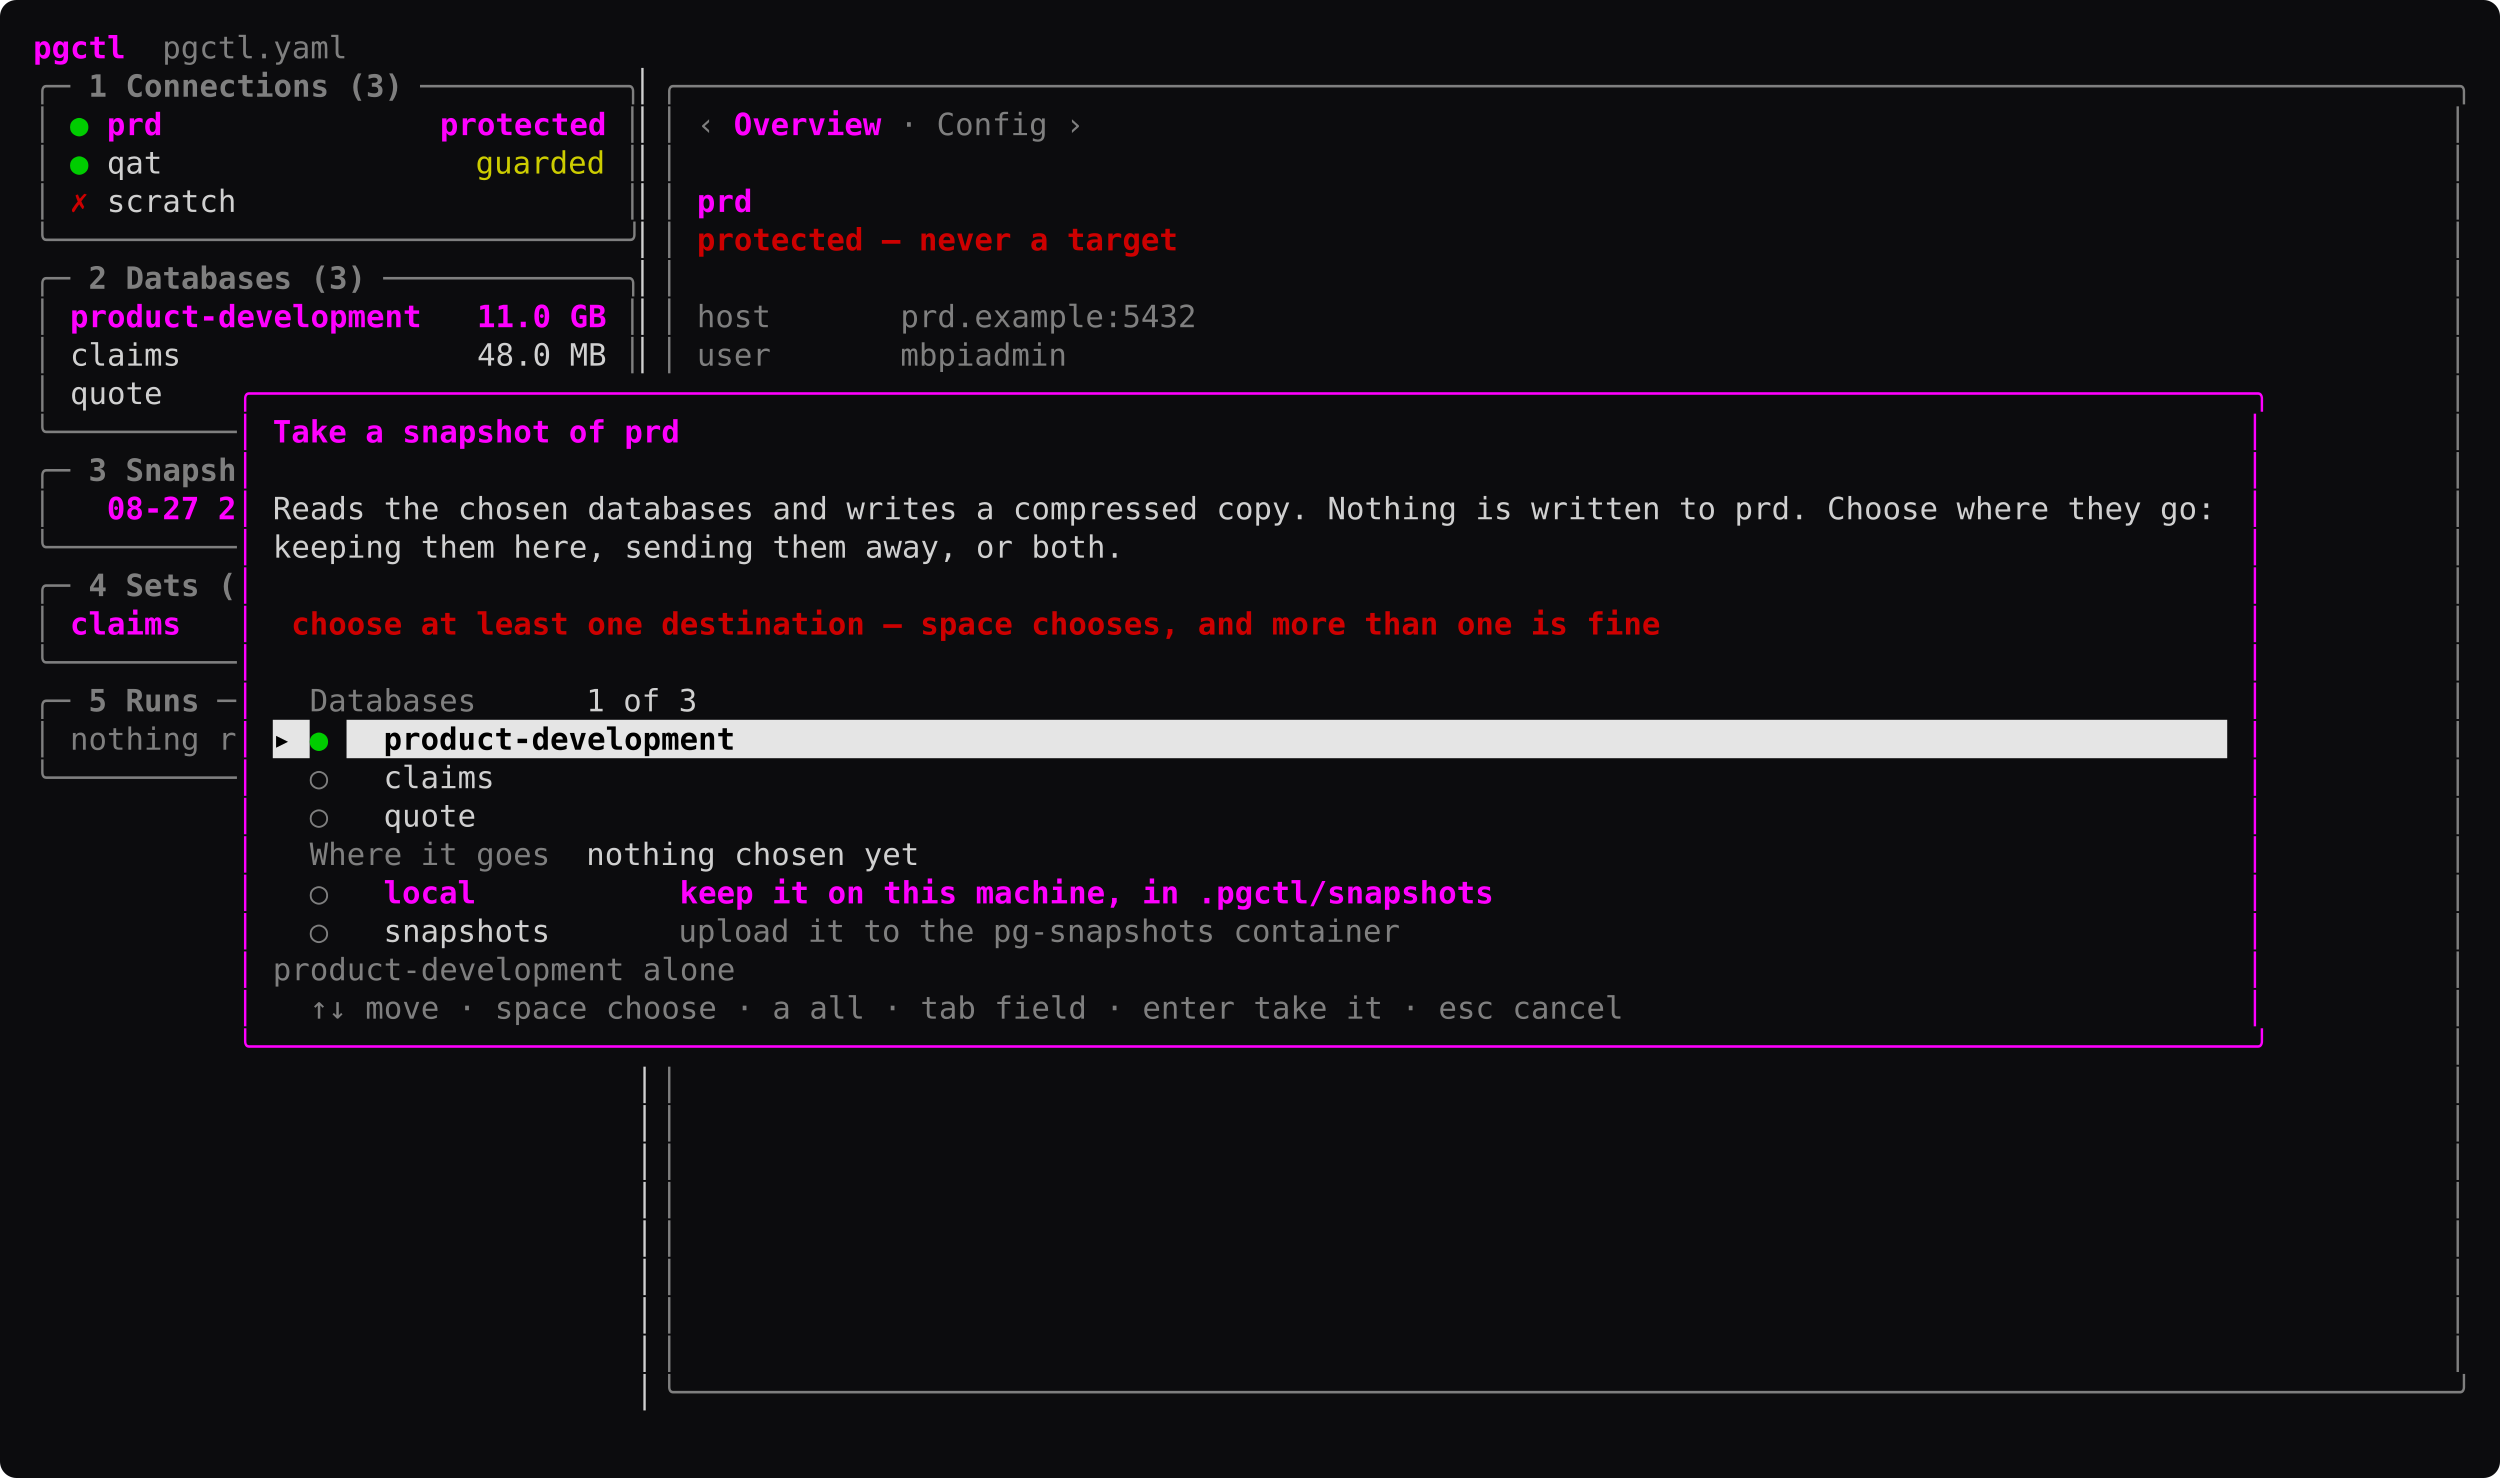
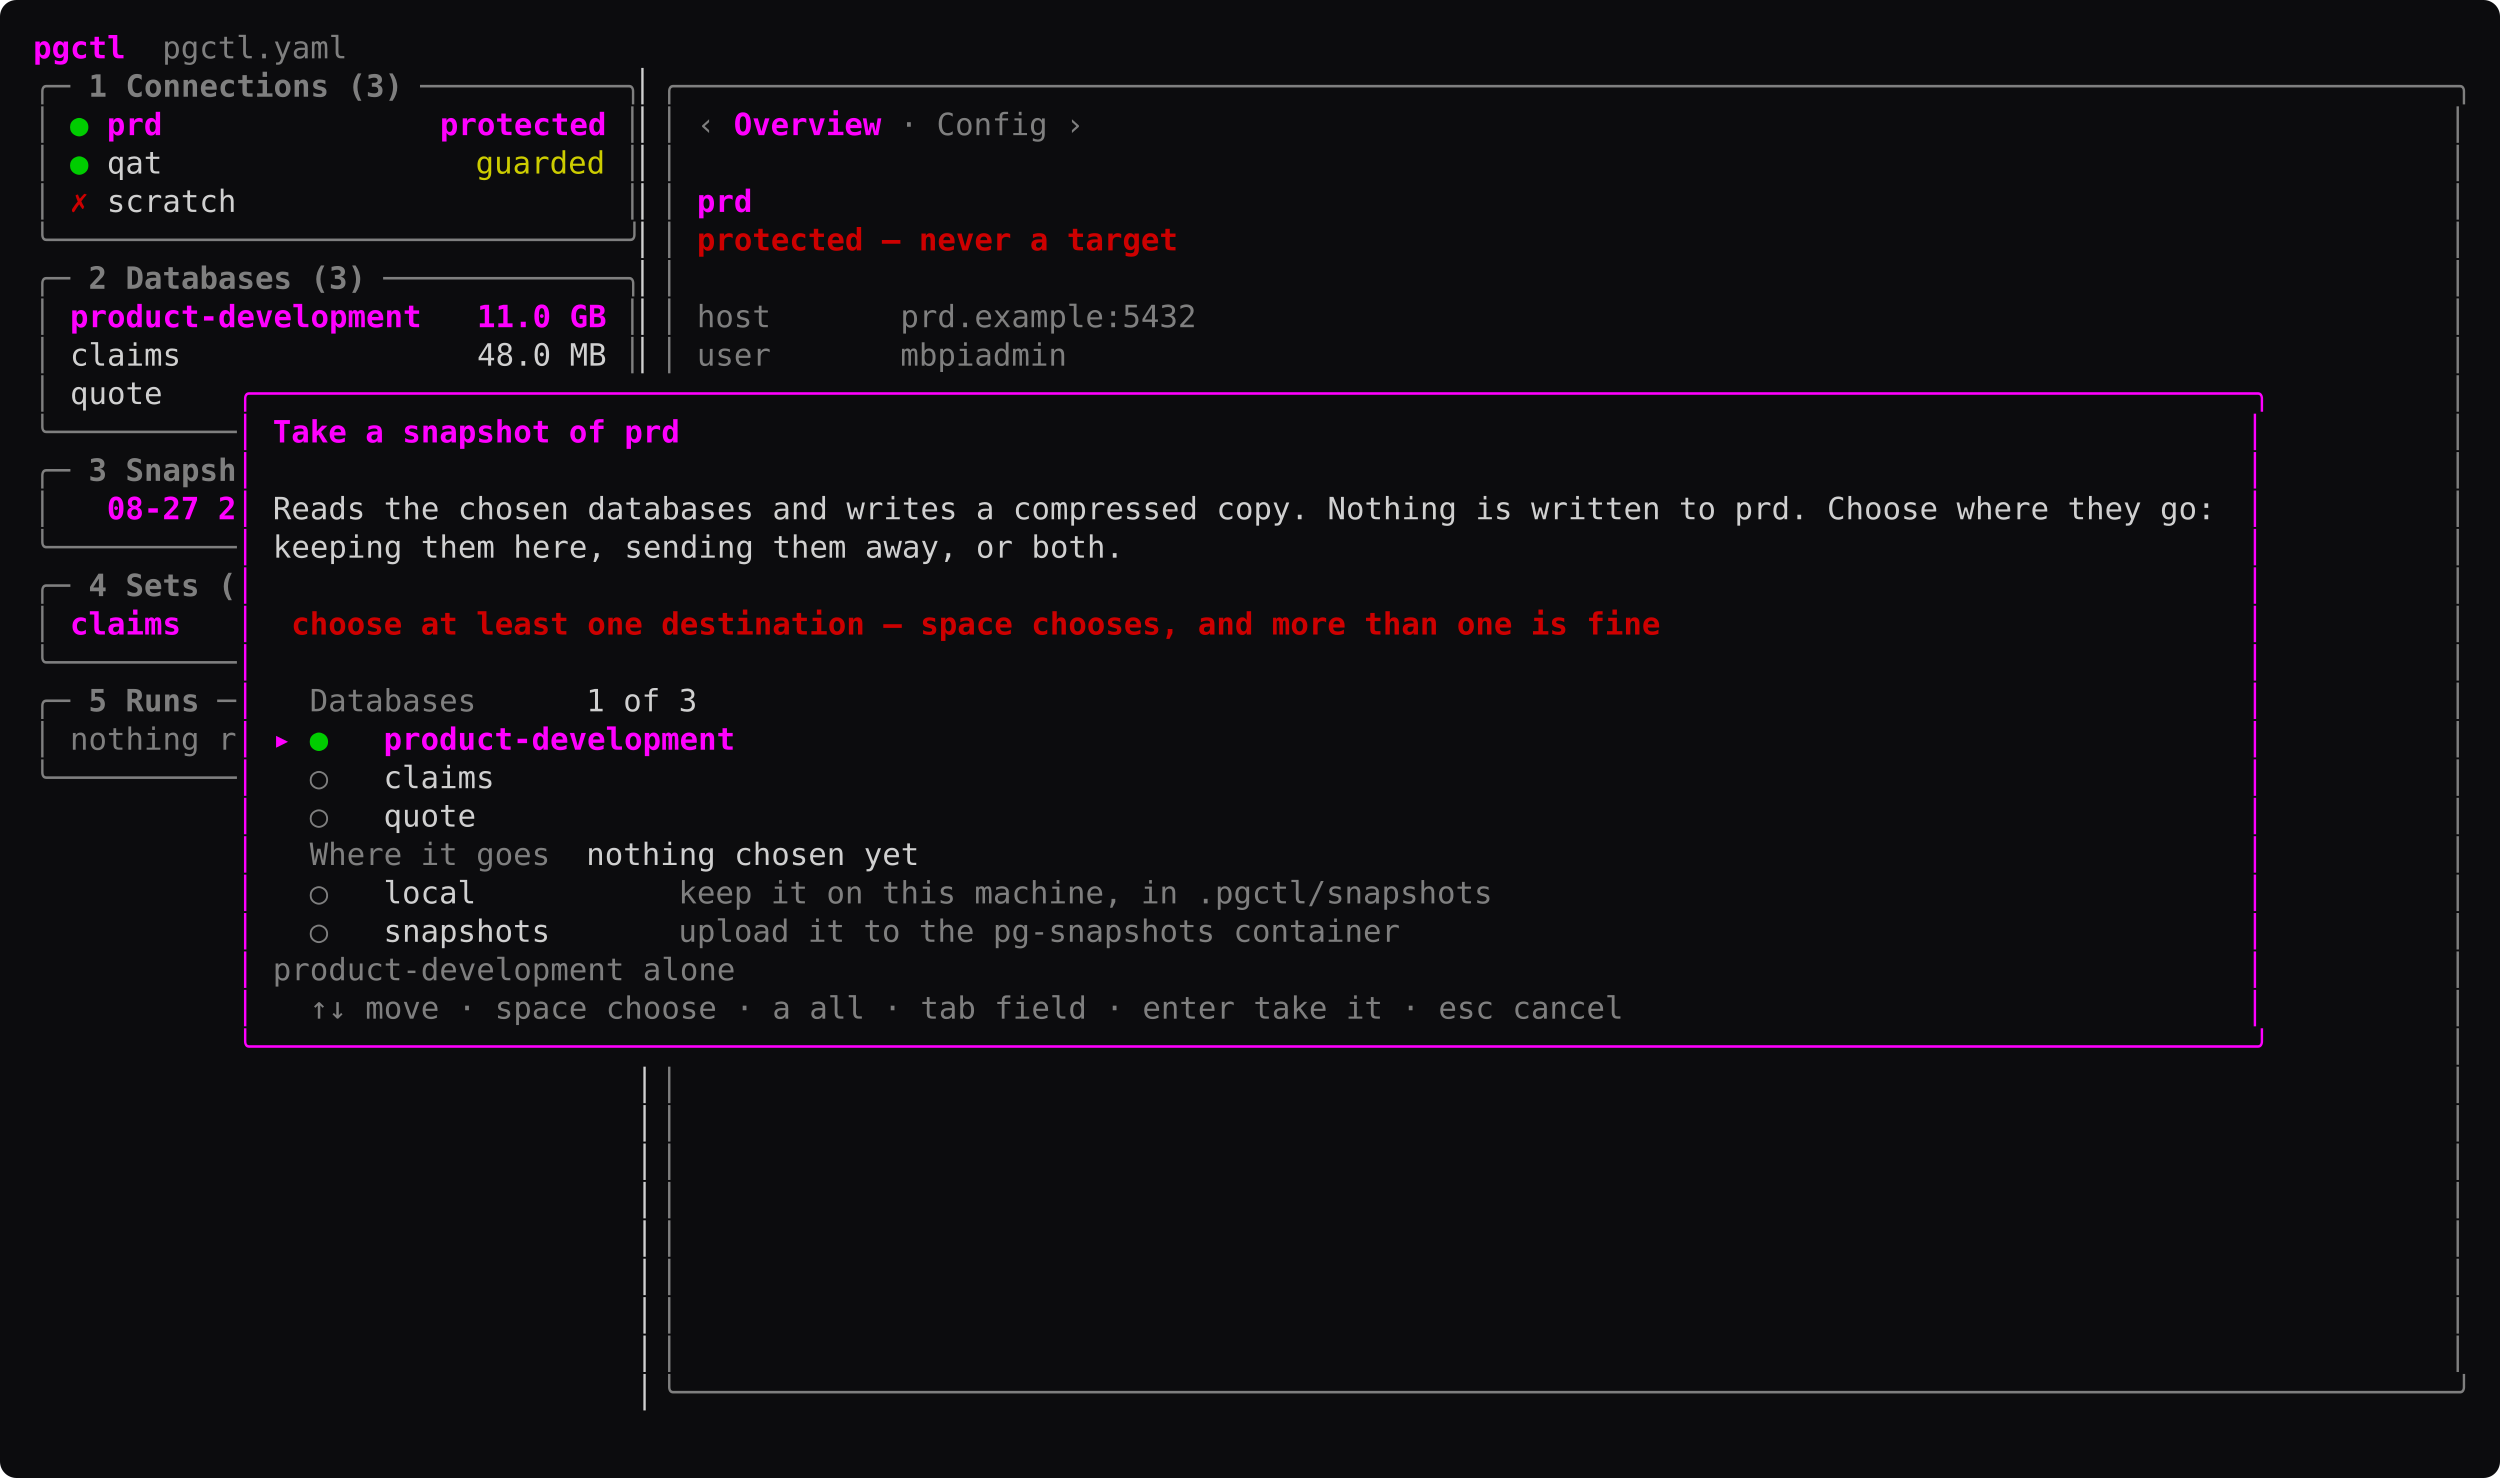
<svg xmlns="http://www.w3.org/2000/svg" width="1057.6" height="625.25" viewBox="0 0 1057.6 625.25" font-family="ui-monospace, 'SF Mono', SFMono-Regular, Menlo, Consolas, 'DejaVu Sans Mono', monospace" font-size="13" role="img">
  <rect width="1057.6" height="625.25" rx="7" fill="#0c0c0e" />
-   <rect x="115.4" y="304.5" width="15.6" height="16.25" fill="#e5e5e5" />
-   <rect x="146.6" y="304.5" width="795.6" height="16.25" fill="#e5e5e5" />
  <text x="14" y="24.68" textLength="39" lengthAdjust="spacing" fill="#ff00ff" font-weight="600" xml:space="preserve">pgctl</text>
  <text x="53" y="24.68" textLength="93.6" lengthAdjust="spacing" fill="#7f7f7f" xml:space="preserve">  pgctl.yaml</text>
  <text x="14" y="40.92" textLength="15.6" lengthAdjust="spacing" fill="#7f7f7f" xml:space="preserve">╭─</text>
  <text x="29.6" y="40.92" textLength="140.4" lengthAdjust="spacing" fill="#7f7f7f" font-weight="600" xml:space="preserve"> 1 Connections (3)</text>
  <text x="177.8" y="40.92" textLength="93.6" lengthAdjust="spacing" fill="#7f7f7f" xml:space="preserve">───────────╮</text>
  <text x="271.4" y="40.92" textLength="7.8" lengthAdjust="spacing" fill="#d0d0d0" xml:space="preserve">▏</text>
  <text x="279.2" y="40.92" textLength="764.4" lengthAdjust="spacing" fill="#7f7f7f" xml:space="preserve">╭────────────────────────────────────────────────────────────────────────────────────────────────╮</text>
  <text x="14" y="57.17" textLength="7.8" lengthAdjust="spacing" fill="#7f7f7f" xml:space="preserve">│</text>
  <text x="29.6" y="57.17" textLength="7.8" lengthAdjust="spacing" fill="#00cd00" xml:space="preserve">●</text>
  <text x="45.2" y="57.17" textLength="210.6" lengthAdjust="spacing" fill="#ff00ff" font-weight="600" xml:space="preserve">prd               protected</text>
  <text x="263.6" y="57.17" textLength="7.8" lengthAdjust="spacing" fill="#7f7f7f" xml:space="preserve">│</text>
  <text x="271.4" y="57.17" textLength="7.8" lengthAdjust="spacing" fill="#d0d0d0" xml:space="preserve">▏</text>
  <text x="279.2" y="57.17" textLength="7.8" lengthAdjust="spacing" fill="#7f7f7f" xml:space="preserve">│</text>
  <text x="294.8" y="57.17" textLength="7.8" lengthAdjust="spacing" fill="#7f7f7f" xml:space="preserve">‹</text>
  <text x="310.4" y="57.17" textLength="7.8" lengthAdjust="spacing" fill="#ff00ff" font-weight="600" xml:space="preserve">O</text>
  <text x="318.2" y="57.17" textLength="7.8" lengthAdjust="spacing" fill="#ff00ff" font-weight="600" xml:space="preserve">v</text>
  <text x="326" y="57.17" textLength="7.8" lengthAdjust="spacing" fill="#ff00ff" font-weight="600" xml:space="preserve">e</text>
  <text x="333.8" y="57.17" textLength="7.8" lengthAdjust="spacing" fill="#ff00ff" font-weight="600" xml:space="preserve">r</text>
  <text x="341.6" y="57.17" textLength="7.8" lengthAdjust="spacing" fill="#ff00ff" font-weight="600" xml:space="preserve">v</text>
  <text x="349.4" y="57.17" textLength="7.8" lengthAdjust="spacing" fill="#ff00ff" font-weight="600" xml:space="preserve">i</text>
  <text x="357.2" y="57.17" textLength="7.8" lengthAdjust="spacing" fill="#ff00ff" font-weight="600" xml:space="preserve">e</text>
  <text x="365" y="57.17" textLength="7.8" lengthAdjust="spacing" fill="#ff00ff" font-weight="600" xml:space="preserve">w</text>
  <text x="380.6" y="57.17" textLength="7.8" lengthAdjust="spacing" fill="#7f7f7f" xml:space="preserve">·</text>
  <text x="388.4" y="57.17" textLength="54.6" lengthAdjust="spacing" fill="#7f7f7f" xml:space="preserve"> Config</text>
  <text x="450.8" y="57.17" textLength="7.8" lengthAdjust="spacing" fill="#7f7f7f" xml:space="preserve">›</text>
  <text x="1035.8" y="57.17" textLength="7.8" lengthAdjust="spacing" fill="#7f7f7f" xml:space="preserve">│</text>
  <text x="14" y="73.42" textLength="7.8" lengthAdjust="spacing" fill="#7f7f7f" xml:space="preserve">│</text>
  <text x="29.6" y="73.42" textLength="7.8" lengthAdjust="spacing" fill="#00cd00" xml:space="preserve">●</text>
  <text x="45.2" y="73.42" textLength="23.4" lengthAdjust="spacing" fill="#d0d0d0" xml:space="preserve">qat</text>
  <text x="201.2" y="73.42" textLength="54.6" lengthAdjust="spacing" fill="#cdcd00" xml:space="preserve">guarded</text>
  <text x="263.6" y="73.42" textLength="7.8" lengthAdjust="spacing" fill="#7f7f7f" xml:space="preserve">│</text>
  <text x="271.4" y="73.42" textLength="7.8" lengthAdjust="spacing" fill="#d0d0d0" xml:space="preserve">▏</text>
  <text x="279.2" y="73.42" textLength="7.8" lengthAdjust="spacing" fill="#7f7f7f" xml:space="preserve">│</text>
  <text x="1035.8" y="73.42" textLength="7.8" lengthAdjust="spacing" fill="#7f7f7f" xml:space="preserve">│</text>
  <text x="14" y="89.67" textLength="7.8" lengthAdjust="spacing" fill="#7f7f7f" xml:space="preserve">│</text>
  <text x="29.6" y="89.67" textLength="7.8" lengthAdjust="spacing" fill="#cd0000" font-weight="600" xml:space="preserve">✗</text>
  <text x="45.2" y="89.67" textLength="54.6" lengthAdjust="spacing" fill="#d0d0d0" xml:space="preserve">scratch</text>
  <text x="263.6" y="89.67" textLength="7.8" lengthAdjust="spacing" fill="#7f7f7f" xml:space="preserve">│</text>
  <text x="271.4" y="89.67" textLength="7.8" lengthAdjust="spacing" fill="#d0d0d0" xml:space="preserve">▏</text>
  <text x="279.2" y="89.67" textLength="7.8" lengthAdjust="spacing" fill="#7f7f7f" xml:space="preserve">│</text>
  <text x="294.8" y="89.67" textLength="23.4" lengthAdjust="spacing" fill="#ff00ff" font-weight="600" xml:space="preserve">prd</text>
  <text x="1035.8" y="89.67" textLength="7.8" lengthAdjust="spacing" fill="#7f7f7f" xml:space="preserve">│</text>
  <text x="14" y="105.92" textLength="257.4" lengthAdjust="spacing" fill="#7f7f7f" xml:space="preserve">╰───────────────────────────────╯</text>
  <text x="271.4" y="105.92" textLength="7.8" lengthAdjust="spacing" fill="#d0d0d0" xml:space="preserve">▏</text>
  <text x="279.2" y="105.92" textLength="7.8" lengthAdjust="spacing" fill="#7f7f7f" xml:space="preserve">│</text>
  <text x="294.8" y="105.92" textLength="202.8" lengthAdjust="spacing" fill="#cd0000" font-weight="600" xml:space="preserve">protected — never a target</text>
  <text x="1035.8" y="105.92" textLength="7.8" lengthAdjust="spacing" fill="#7f7f7f" xml:space="preserve">│</text>
  <text x="14" y="122.17" textLength="15.6" lengthAdjust="spacing" fill="#7f7f7f" xml:space="preserve">╭─</text>
  <text x="29.6" y="122.17" textLength="124.8" lengthAdjust="spacing" fill="#7f7f7f" font-weight="600" xml:space="preserve"> 2 Databases (3)</text>
  <text x="162.2" y="122.17" textLength="109.2" lengthAdjust="spacing" fill="#7f7f7f" xml:space="preserve">─────────────╮</text>
  <text x="271.4" y="122.17" textLength="7.8" lengthAdjust="spacing" fill="#d0d0d0" xml:space="preserve">▏</text>
  <text x="279.2" y="122.17" textLength="7.8" lengthAdjust="spacing" fill="#7f7f7f" xml:space="preserve">│</text>
  <text x="1035.8" y="122.17" textLength="7.8" lengthAdjust="spacing" fill="#7f7f7f" xml:space="preserve">│</text>
  <text x="14" y="138.43" textLength="7.8" lengthAdjust="spacing" fill="#7f7f7f" xml:space="preserve">│</text>
  <text x="29.6" y="138.43" textLength="226.2" lengthAdjust="spacing" fill="#ff00ff" font-weight="600" xml:space="preserve">product-development   11.0 GB</text>
  <text x="263.6" y="138.43" textLength="7.8" lengthAdjust="spacing" fill="#7f7f7f" xml:space="preserve">│</text>
  <text x="271.4" y="138.43" textLength="7.8" lengthAdjust="spacing" fill="#d0d0d0" xml:space="preserve">▏</text>
  <text x="279.2" y="138.43" textLength="7.8" lengthAdjust="spacing" fill="#7f7f7f" xml:space="preserve">│</text>
  <text x="294.8" y="138.43" textLength="210.6" lengthAdjust="spacing" fill="#7f7f7f" xml:space="preserve">host       prd.example:5432</text>
  <text x="1035.8" y="138.43" textLength="7.8" lengthAdjust="spacing" fill="#7f7f7f" xml:space="preserve">│</text>
  <text x="14" y="154.68" textLength="7.8" lengthAdjust="spacing" fill="#7f7f7f" xml:space="preserve">│</text>
  <text x="21.8" y="154.68" textLength="234" lengthAdjust="spacing" fill="#d0d0d0" xml:space="preserve"> claims                48.0 MB</text>
  <text x="263.6" y="154.68" textLength="7.8" lengthAdjust="spacing" fill="#7f7f7f" xml:space="preserve">│</text>
  <text x="271.4" y="154.68" textLength="7.8" lengthAdjust="spacing" fill="#d0d0d0" xml:space="preserve">▏</text>
  <text x="279.2" y="154.68" textLength="7.8" lengthAdjust="spacing" fill="#7f7f7f" xml:space="preserve">│</text>
  <text x="294.8" y="154.68" textLength="156" lengthAdjust="spacing" fill="#7f7f7f" xml:space="preserve">user       mbpiadmin</text>
  <text x="1035.8" y="154.68" textLength="7.8" lengthAdjust="spacing" fill="#7f7f7f" xml:space="preserve">│</text>
  <text x="14" y="170.93" textLength="7.8" lengthAdjust="spacing" fill="#7f7f7f" xml:space="preserve">│</text>
  <text x="21.8" y="170.93" textLength="46.8" lengthAdjust="spacing" fill="#d0d0d0" xml:space="preserve"> quote</text>
  <text x="99.8" y="170.93" textLength="858" lengthAdjust="spacing" fill="#ff00ff" xml:space="preserve">╭────────────────────────────────────────────────────────────────────────────────────────────────────────────╮</text>
  <text x="1035.8" y="170.93" textLength="7.8" lengthAdjust="spacing" fill="#7f7f7f" xml:space="preserve">│</text>
  <text x="14" y="187.18" textLength="85.8" lengthAdjust="spacing" fill="#7f7f7f" xml:space="preserve">╰──────────</text>
  <text x="99.8" y="187.18" textLength="7.8" lengthAdjust="spacing" fill="#ff00ff" xml:space="preserve">│</text>
  <text x="115.4" y="187.18" textLength="171.6" lengthAdjust="spacing" fill="#ff00ff" font-weight="600" xml:space="preserve">Take a snapshot of prd</text>
  <text x="950" y="187.18" textLength="7.8" lengthAdjust="spacing" fill="#ff00ff" xml:space="preserve">│</text>
  <text x="1035.8" y="187.18" textLength="7.8" lengthAdjust="spacing" fill="#7f7f7f" xml:space="preserve">│</text>
  <text x="14" y="203.43" textLength="15.6" lengthAdjust="spacing" fill="#7f7f7f" xml:space="preserve">╭─</text>
  <text x="29.6" y="203.43" textLength="70.2" lengthAdjust="spacing" fill="#7f7f7f" font-weight="600" xml:space="preserve"> 3 Snapsh</text>
  <text x="99.8" y="203.43" textLength="7.8" lengthAdjust="spacing" fill="#ff00ff" xml:space="preserve">│</text>
  <text x="950" y="203.43" textLength="7.8" lengthAdjust="spacing" fill="#ff00ff" xml:space="preserve">│</text>
  <text x="1035.8" y="203.43" textLength="7.8" lengthAdjust="spacing" fill="#7f7f7f" xml:space="preserve">│</text>
  <text x="14" y="219.68" textLength="7.8" lengthAdjust="spacing" fill="#7f7f7f" xml:space="preserve">│</text>
  <text x="45.2" y="219.68" textLength="54.6" lengthAdjust="spacing" fill="#ff00ff" font-weight="600" xml:space="preserve">08-27 2</text>
  <text x="99.8" y="219.68" textLength="7.8" lengthAdjust="spacing" fill="#ff00ff" xml:space="preserve">│</text>
  <text x="107.6" y="219.68" textLength="826.8" lengthAdjust="spacing" fill="#d0d0d0" xml:space="preserve"> Reads the chosen databases and writes a compressed copy. Nothing is written to prd. Choose where they go:</text>
  <text x="950" y="219.68" textLength="7.8" lengthAdjust="spacing" fill="#ff00ff" xml:space="preserve">│</text>
  <text x="1035.8" y="219.68" textLength="7.8" lengthAdjust="spacing" fill="#7f7f7f" xml:space="preserve">│</text>
  <text x="14" y="235.93" textLength="85.8" lengthAdjust="spacing" fill="#7f7f7f" xml:space="preserve">╰──────────</text>
  <text x="99.8" y="235.93" textLength="7.8" lengthAdjust="spacing" fill="#ff00ff" xml:space="preserve">│</text>
  <text x="107.6" y="235.93" textLength="366.6" lengthAdjust="spacing" fill="#d0d0d0" xml:space="preserve"> keeping them here, sending them away, or both.</text>
  <text x="950" y="235.93" textLength="7.8" lengthAdjust="spacing" fill="#ff00ff" xml:space="preserve">│</text>
  <text x="1035.8" y="235.93" textLength="7.8" lengthAdjust="spacing" fill="#7f7f7f" xml:space="preserve">│</text>
  <text x="14" y="252.18" textLength="15.6" lengthAdjust="spacing" fill="#7f7f7f" xml:space="preserve">╭─</text>
  <text x="29.6" y="252.18" textLength="70.2" lengthAdjust="spacing" fill="#7f7f7f" font-weight="600" xml:space="preserve"> 4 Sets (</text>
  <text x="99.8" y="252.18" textLength="7.8" lengthAdjust="spacing" fill="#ff00ff" xml:space="preserve">│</text>
  <text x="950" y="252.18" textLength="7.8" lengthAdjust="spacing" fill="#ff00ff" xml:space="preserve">│</text>
  <text x="1035.8" y="252.18" textLength="7.8" lengthAdjust="spacing" fill="#7f7f7f" xml:space="preserve">│</text>
  <text x="14" y="268.43" textLength="7.8" lengthAdjust="spacing" fill="#7f7f7f" xml:space="preserve">│</text>
  <text x="29.6" y="268.43" textLength="46.8" lengthAdjust="spacing" fill="#ff00ff" font-weight="600" xml:space="preserve">claims</text>
  <text x="99.8" y="268.43" textLength="7.8" lengthAdjust="spacing" fill="#ff00ff" xml:space="preserve">│</text>
  <text x="123.2" y="268.43" textLength="577.2" lengthAdjust="spacing" fill="#cd0000" font-weight="600" xml:space="preserve">choose at least one destination — space chooses, and more than one is fine</text>
  <text x="950" y="268.43" textLength="7.8" lengthAdjust="spacing" fill="#ff00ff" xml:space="preserve">│</text>
  <text x="1035.8" y="268.43" textLength="7.8" lengthAdjust="spacing" fill="#7f7f7f" xml:space="preserve">│</text>
  <text x="14" y="284.68" textLength="85.8" lengthAdjust="spacing" fill="#7f7f7f" xml:space="preserve">╰──────────</text>
  <text x="99.8" y="284.68" textLength="7.8" lengthAdjust="spacing" fill="#ff00ff" xml:space="preserve">│</text>
  <text x="950" y="284.68" textLength="7.8" lengthAdjust="spacing" fill="#ff00ff" xml:space="preserve">│</text>
  <text x="1035.8" y="284.68" textLength="7.8" lengthAdjust="spacing" fill="#7f7f7f" xml:space="preserve">│</text>
  <text x="14" y="300.93" textLength="15.6" lengthAdjust="spacing" fill="#7f7f7f" xml:space="preserve">╭─</text>
  <text x="29.6" y="300.93" textLength="54.6" lengthAdjust="spacing" fill="#7f7f7f" font-weight="600" xml:space="preserve"> 5 Runs</text>
  <text x="92" y="300.93" textLength="7.8" lengthAdjust="spacing" fill="#7f7f7f" xml:space="preserve">─</text>
  <text x="99.8" y="300.93" textLength="7.8" lengthAdjust="spacing" fill="#ff00ff" xml:space="preserve">│</text>
  <text x="131" y="300.93" textLength="70.2" lengthAdjust="spacing" fill="#7f7f7f" xml:space="preserve">Databases</text>
  <text x="248" y="300.93" textLength="46.8" lengthAdjust="spacing" fill="#d0d0d0" xml:space="preserve">1 of 3</text>
  <text x="950" y="300.93" textLength="7.8" lengthAdjust="spacing" fill="#ff00ff" xml:space="preserve">│</text>
  <text x="1035.8" y="300.93" textLength="7.8" lengthAdjust="spacing" fill="#7f7f7f" xml:space="preserve">│</text>
  <text x="14" y="317.18" textLength="7.8" lengthAdjust="spacing" fill="#7f7f7f" xml:space="preserve">│</text>
  <text x="29.6" y="317.18" textLength="70.2" lengthAdjust="spacing" fill="#7f7f7f" xml:space="preserve">nothing r</text>
  <text x="99.8" y="317.18" textLength="7.8" lengthAdjust="spacing" fill="#ff00ff" xml:space="preserve">│</text>
-   <text x="115.4" y="317.18" textLength="7.8" lengthAdjust="spacing" fill="#000000" font-weight="600" xml:space="preserve">▸</text>
+   <text x="115.4" y="317.18" textLength="7.8" lengthAdjust="spacing" fill="#ff00ff" font-weight="600" xml:space="preserve">▸</text>
  <text x="131" y="317.18" textLength="7.8" lengthAdjust="spacing" fill="#00cd00" xml:space="preserve">●</text>
-   <text x="146.6" y="317.18" textLength="163.8" lengthAdjust="spacing" fill="#000000" font-weight="600" xml:space="preserve">  product-development</text>
+   <text x="146.6" y="317.18" textLength="163.8" lengthAdjust="spacing" fill="#ff00ff" font-weight="600" xml:space="preserve">  product-development</text>
  <text x="950" y="317.18" textLength="7.8" lengthAdjust="spacing" fill="#ff00ff" xml:space="preserve">│</text>
  <text x="1035.8" y="317.18" textLength="7.8" lengthAdjust="spacing" fill="#7f7f7f" xml:space="preserve">│</text>
  <text x="14" y="333.43" textLength="85.8" lengthAdjust="spacing" fill="#7f7f7f" xml:space="preserve">╰──────────</text>
  <text x="99.8" y="333.43" textLength="7.8" lengthAdjust="spacing" fill="#ff00ff" xml:space="preserve">│</text>
  <text x="131" y="333.43" textLength="7.8" lengthAdjust="spacing" fill="#7f7f7f" xml:space="preserve">○</text>
  <text x="146.6" y="333.43" textLength="62.4" lengthAdjust="spacing" fill="#d0d0d0" xml:space="preserve">  claims</text>
  <text x="950" y="333.43" textLength="7.8" lengthAdjust="spacing" fill="#ff00ff" xml:space="preserve">│</text>
  <text x="1035.8" y="333.43" textLength="7.8" lengthAdjust="spacing" fill="#7f7f7f" xml:space="preserve">│</text>
  <text x="99.8" y="349.68" textLength="7.8" lengthAdjust="spacing" fill="#ff00ff" xml:space="preserve">│</text>
  <text x="131" y="349.68" textLength="7.8" lengthAdjust="spacing" fill="#7f7f7f" xml:space="preserve">○</text>
  <text x="146.6" y="349.68" textLength="54.6" lengthAdjust="spacing" fill="#d0d0d0" xml:space="preserve">  quote</text>
  <text x="950" y="349.68" textLength="7.8" lengthAdjust="spacing" fill="#ff00ff" xml:space="preserve">│</text>
  <text x="1035.8" y="349.68" textLength="7.8" lengthAdjust="spacing" fill="#7f7f7f" xml:space="preserve">│</text>
  <text x="99.8" y="365.93" textLength="7.8" lengthAdjust="spacing" fill="#ff00ff" xml:space="preserve">│</text>
  <text x="131" y="365.93" textLength="101.4" lengthAdjust="spacing" fill="#7f7f7f" xml:space="preserve">Where it goes</text>
  <text x="248" y="365.93" textLength="140.4" lengthAdjust="spacing" fill="#d0d0d0" xml:space="preserve">nothing chosen yet</text>
  <text x="950" y="365.93" textLength="7.8" lengthAdjust="spacing" fill="#ff00ff" xml:space="preserve">│</text>
  <text x="1035.8" y="365.93" textLength="7.8" lengthAdjust="spacing" fill="#7f7f7f" xml:space="preserve">│</text>
  <text x="99.8" y="382.18" textLength="7.8" lengthAdjust="spacing" fill="#ff00ff" xml:space="preserve">│</text>
  <text x="131" y="382.18" textLength="7.8" lengthAdjust="spacing" fill="#7f7f7f" xml:space="preserve">○</text>
-   <text x="146.6" y="382.18" textLength="483.6" lengthAdjust="spacing" fill="#ff00ff" font-weight="600" xml:space="preserve">  local           keep it on this machine, in .pgctl/snapshots</text>
+   <text x="146.6" y="382.18" textLength="54.6" lengthAdjust="spacing" fill="#d0d0d0" xml:space="preserve">  local</text>
+   <text x="287" y="382.18" textLength="343.2" lengthAdjust="spacing" fill="#7f7f7f" xml:space="preserve">keep it on this machine, in .pgctl/snapshots</text>
  <text x="950" y="382.18" textLength="7.8" lengthAdjust="spacing" fill="#ff00ff" xml:space="preserve">│</text>
  <text x="1035.8" y="382.18" textLength="7.8" lengthAdjust="spacing" fill="#7f7f7f" xml:space="preserve">│</text>
  <text x="99.8" y="398.43" textLength="7.8" lengthAdjust="spacing" fill="#ff00ff" xml:space="preserve">│</text>
  <text x="131" y="398.43" textLength="7.8" lengthAdjust="spacing" fill="#7f7f7f" xml:space="preserve">○</text>
  <text x="146.6" y="398.43" textLength="85.8" lengthAdjust="spacing" fill="#d0d0d0" xml:space="preserve">  snapshots</text>
  <text x="287" y="398.43" textLength="304.2" lengthAdjust="spacing" fill="#7f7f7f" xml:space="preserve">upload it to the pg-snapshots container</text>
  <text x="950" y="398.43" textLength="7.8" lengthAdjust="spacing" fill="#ff00ff" xml:space="preserve">│</text>
  <text x="1035.8" y="398.43" textLength="7.8" lengthAdjust="spacing" fill="#7f7f7f" xml:space="preserve">│</text>
  <text x="99.8" y="414.68" textLength="7.8" lengthAdjust="spacing" fill="#ff00ff" xml:space="preserve">│</text>
  <text x="115.4" y="414.68" textLength="195" lengthAdjust="spacing" fill="#7f7f7f" xml:space="preserve">product-development alone</text>
  <text x="950" y="414.68" textLength="7.8" lengthAdjust="spacing" fill="#ff00ff" xml:space="preserve">│</text>
  <text x="1035.8" y="414.68" textLength="7.8" lengthAdjust="spacing" fill="#7f7f7f" xml:space="preserve">│</text>
  <text x="99.8" y="430.93" textLength="7.8" lengthAdjust="spacing" fill="#ff00ff" xml:space="preserve">│</text>
  <text x="115.4" y="430.93" textLength="569.4" lengthAdjust="spacing" fill="#7f7f7f" xml:space="preserve">  ↑↓ move · space choose · a all · tab field · enter take it · esc cancel</text>
  <text x="950" y="430.93" textLength="7.8" lengthAdjust="spacing" fill="#ff00ff" xml:space="preserve">│</text>
  <text x="1035.8" y="430.93" textLength="7.8" lengthAdjust="spacing" fill="#7f7f7f" xml:space="preserve">│</text>
  <text x="99.8" y="447.18" textLength="858" lengthAdjust="spacing" fill="#ff00ff" xml:space="preserve">╰────────────────────────────────────────────────────────────────────────────────────────────────────────────╯</text>
  <text x="1035.8" y="447.18" textLength="7.8" lengthAdjust="spacing" fill="#7f7f7f" xml:space="preserve">│</text>
  <text x="14" y="463.43" textLength="265.2" lengthAdjust="spacing" fill="#d0d0d0" xml:space="preserve">                                 ▏</text>
  <text x="279.2" y="463.43" textLength="7.8" lengthAdjust="spacing" fill="#7f7f7f" xml:space="preserve">│</text>
  <text x="1035.8" y="463.43" textLength="7.8" lengthAdjust="spacing" fill="#7f7f7f" xml:space="preserve">│</text>
  <text x="14" y="479.68" textLength="265.2" lengthAdjust="spacing" fill="#d0d0d0" xml:space="preserve">                                 ▏</text>
  <text x="279.2" y="479.68" textLength="7.8" lengthAdjust="spacing" fill="#7f7f7f" xml:space="preserve">│</text>
  <text x="1035.8" y="479.68" textLength="7.8" lengthAdjust="spacing" fill="#7f7f7f" xml:space="preserve">│</text>
  <text x="14" y="495.93" textLength="265.2" lengthAdjust="spacing" fill="#d0d0d0" xml:space="preserve">                                 ▏</text>
  <text x="279.2" y="495.93" textLength="7.8" lengthAdjust="spacing" fill="#7f7f7f" xml:space="preserve">│</text>
  <text x="1035.8" y="495.93" textLength="7.8" lengthAdjust="spacing" fill="#7f7f7f" xml:space="preserve">│</text>
  <text x="14" y="512.17" textLength="265.2" lengthAdjust="spacing" fill="#d0d0d0" xml:space="preserve">                                 ▏</text>
  <text x="279.2" y="512.17" textLength="7.8" lengthAdjust="spacing" fill="#7f7f7f" xml:space="preserve">│</text>
  <text x="1035.8" y="512.17" textLength="7.8" lengthAdjust="spacing" fill="#7f7f7f" xml:space="preserve">│</text>
  <text x="14" y="528.42" textLength="265.2" lengthAdjust="spacing" fill="#d0d0d0" xml:space="preserve">                                 ▏</text>
  <text x="279.2" y="528.42" textLength="7.8" lengthAdjust="spacing" fill="#7f7f7f" xml:space="preserve">│</text>
  <text x="1035.8" y="528.42" textLength="7.8" lengthAdjust="spacing" fill="#7f7f7f" xml:space="preserve">│</text>
  <text x="14" y="544.67" textLength="265.2" lengthAdjust="spacing" fill="#d0d0d0" xml:space="preserve">                                 ▏</text>
  <text x="279.2" y="544.67" textLength="7.8" lengthAdjust="spacing" fill="#7f7f7f" xml:space="preserve">│</text>
  <text x="1035.8" y="544.67" textLength="7.8" lengthAdjust="spacing" fill="#7f7f7f" xml:space="preserve">│</text>
  <text x="14" y="560.92" textLength="265.2" lengthAdjust="spacing" fill="#d0d0d0" xml:space="preserve">                                 ▏</text>
  <text x="279.2" y="560.92" textLength="7.8" lengthAdjust="spacing" fill="#7f7f7f" xml:space="preserve">│</text>
  <text x="1035.8" y="560.92" textLength="7.8" lengthAdjust="spacing" fill="#7f7f7f" xml:space="preserve">│</text>
  <text x="14" y="577.17" textLength="265.2" lengthAdjust="spacing" fill="#d0d0d0" xml:space="preserve">                                 ▏</text>
  <text x="279.2" y="577.17" textLength="7.8" lengthAdjust="spacing" fill="#7f7f7f" xml:space="preserve">│</text>
  <text x="1035.8" y="577.17" textLength="7.8" lengthAdjust="spacing" fill="#7f7f7f" xml:space="preserve">│</text>
  <text x="14" y="593.42" textLength="265.2" lengthAdjust="spacing" fill="#d0d0d0" xml:space="preserve">                                 ▏</text>
  <text x="279.2" y="593.42" textLength="764.4" lengthAdjust="spacing" fill="#7f7f7f" xml:space="preserve">╰────────────────────────────────────────────────────────────────────────────────────────────────╯</text>
</svg>
